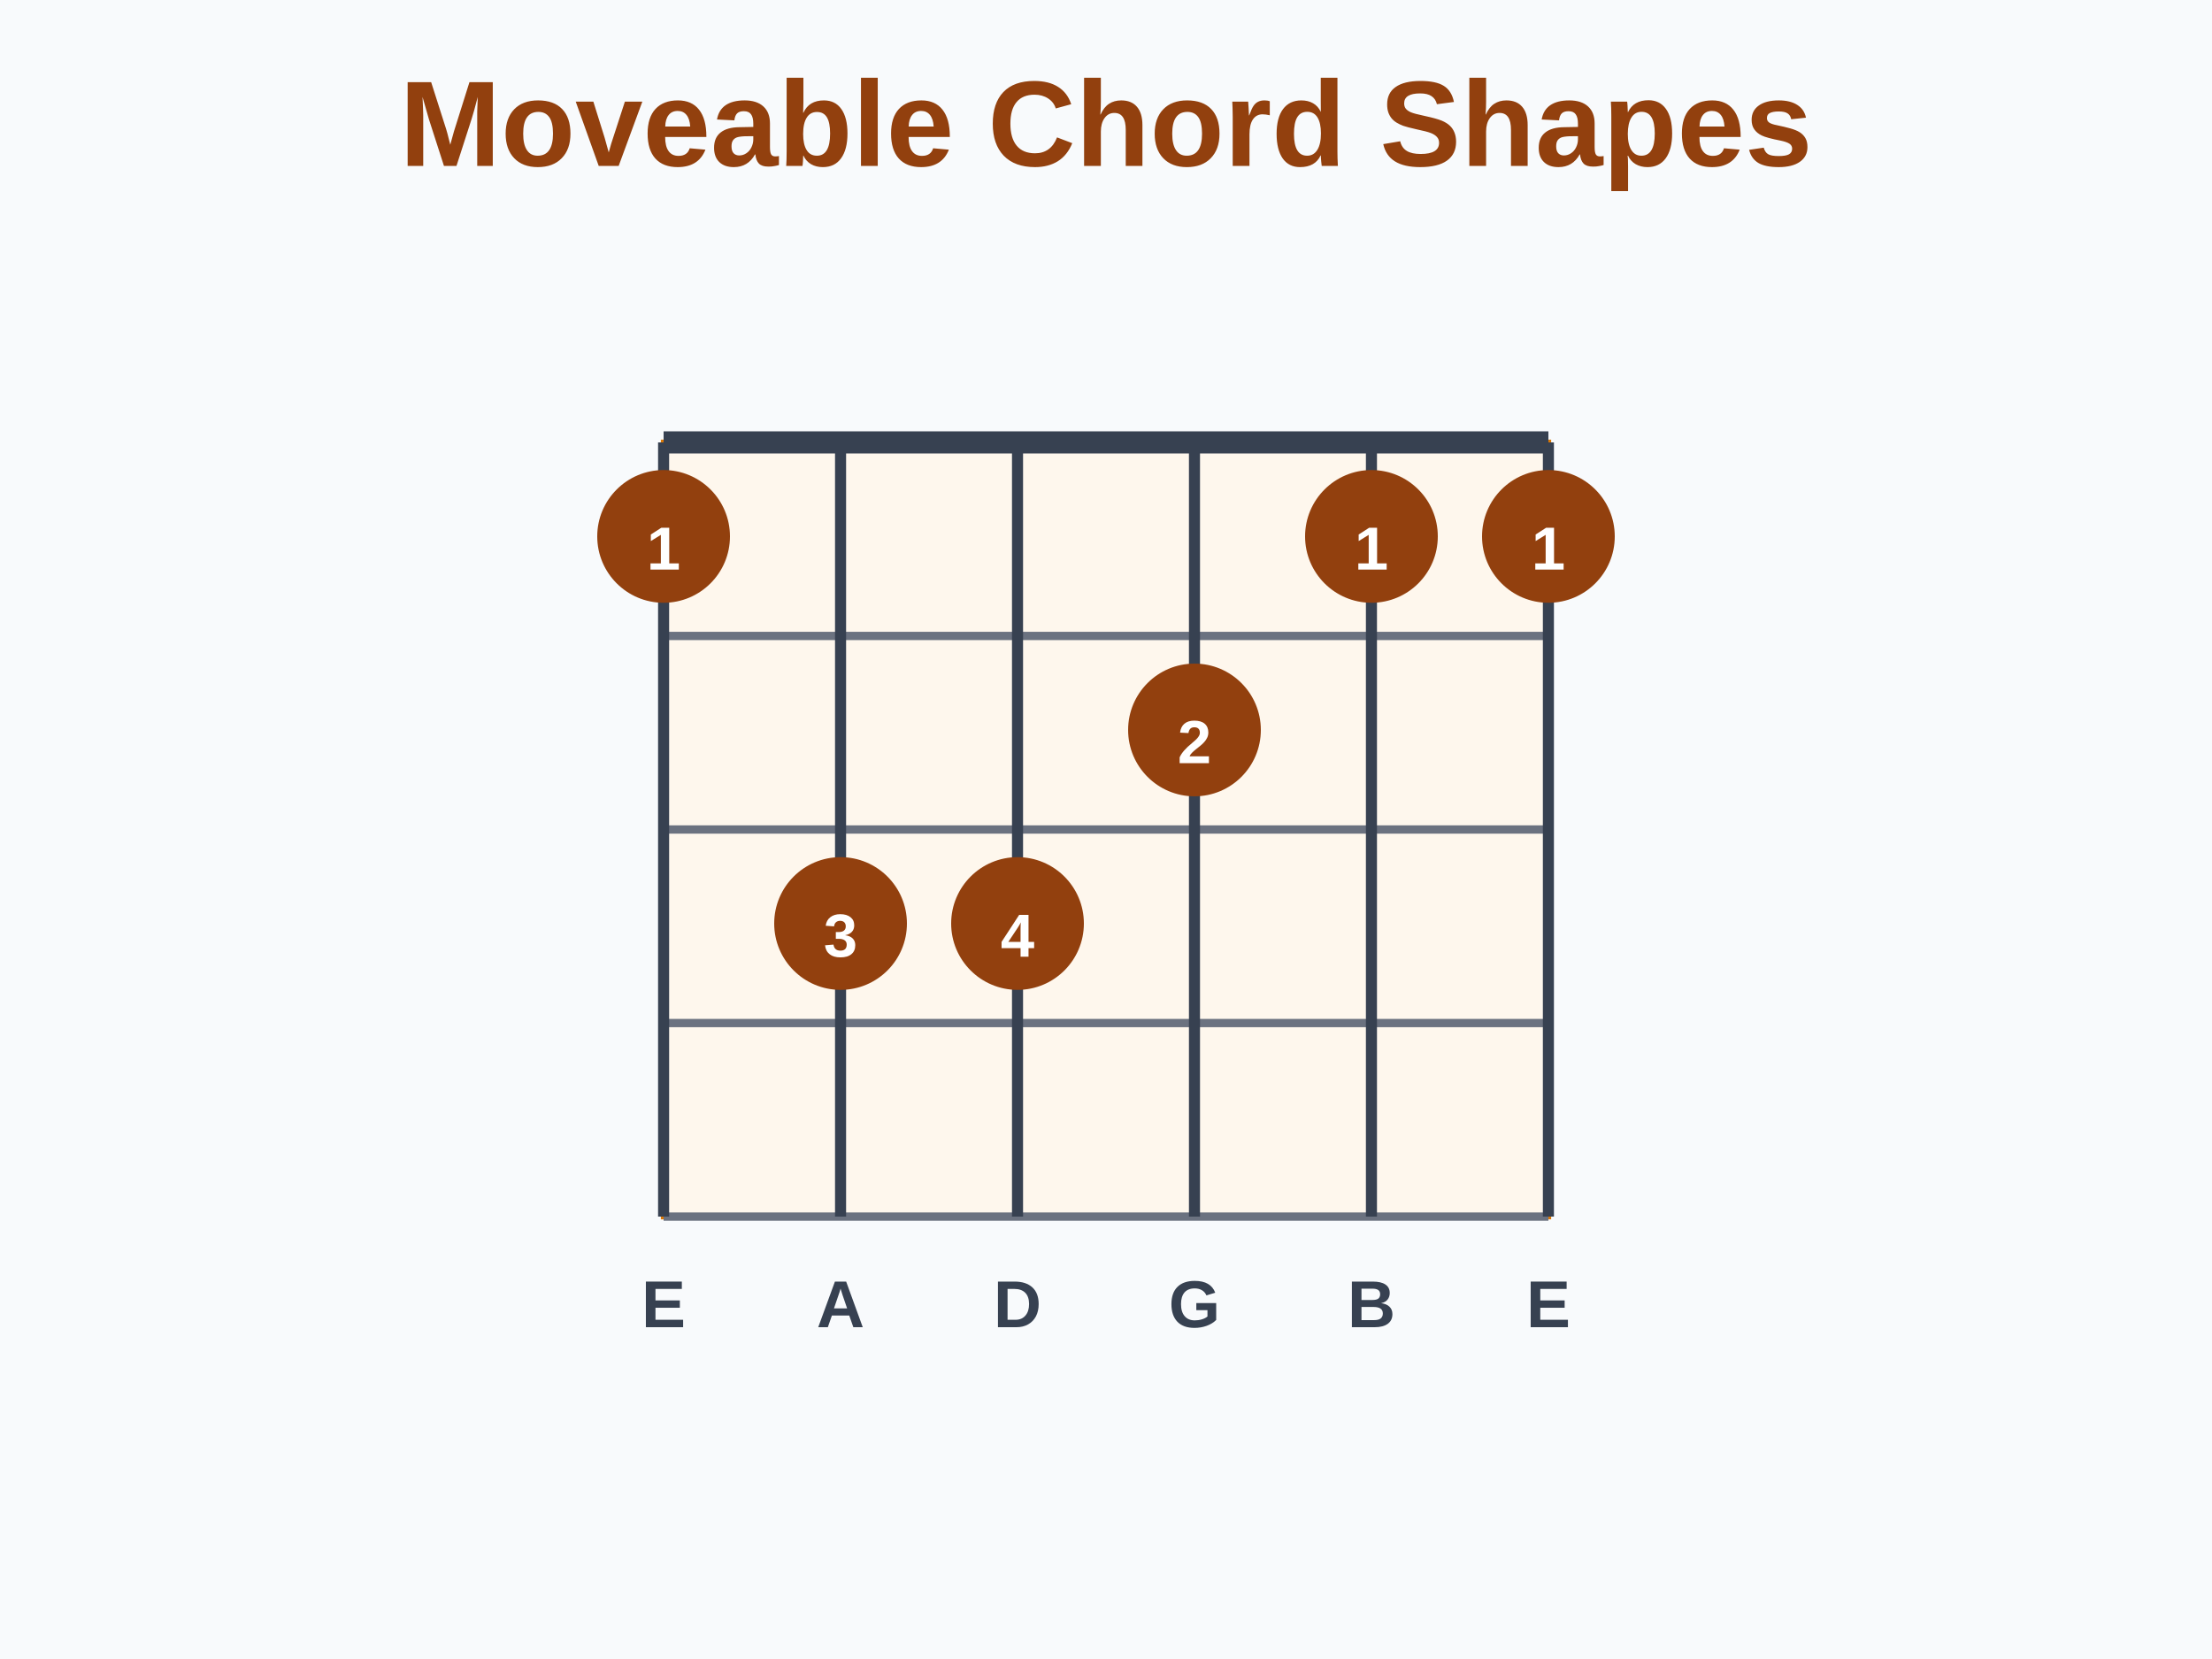
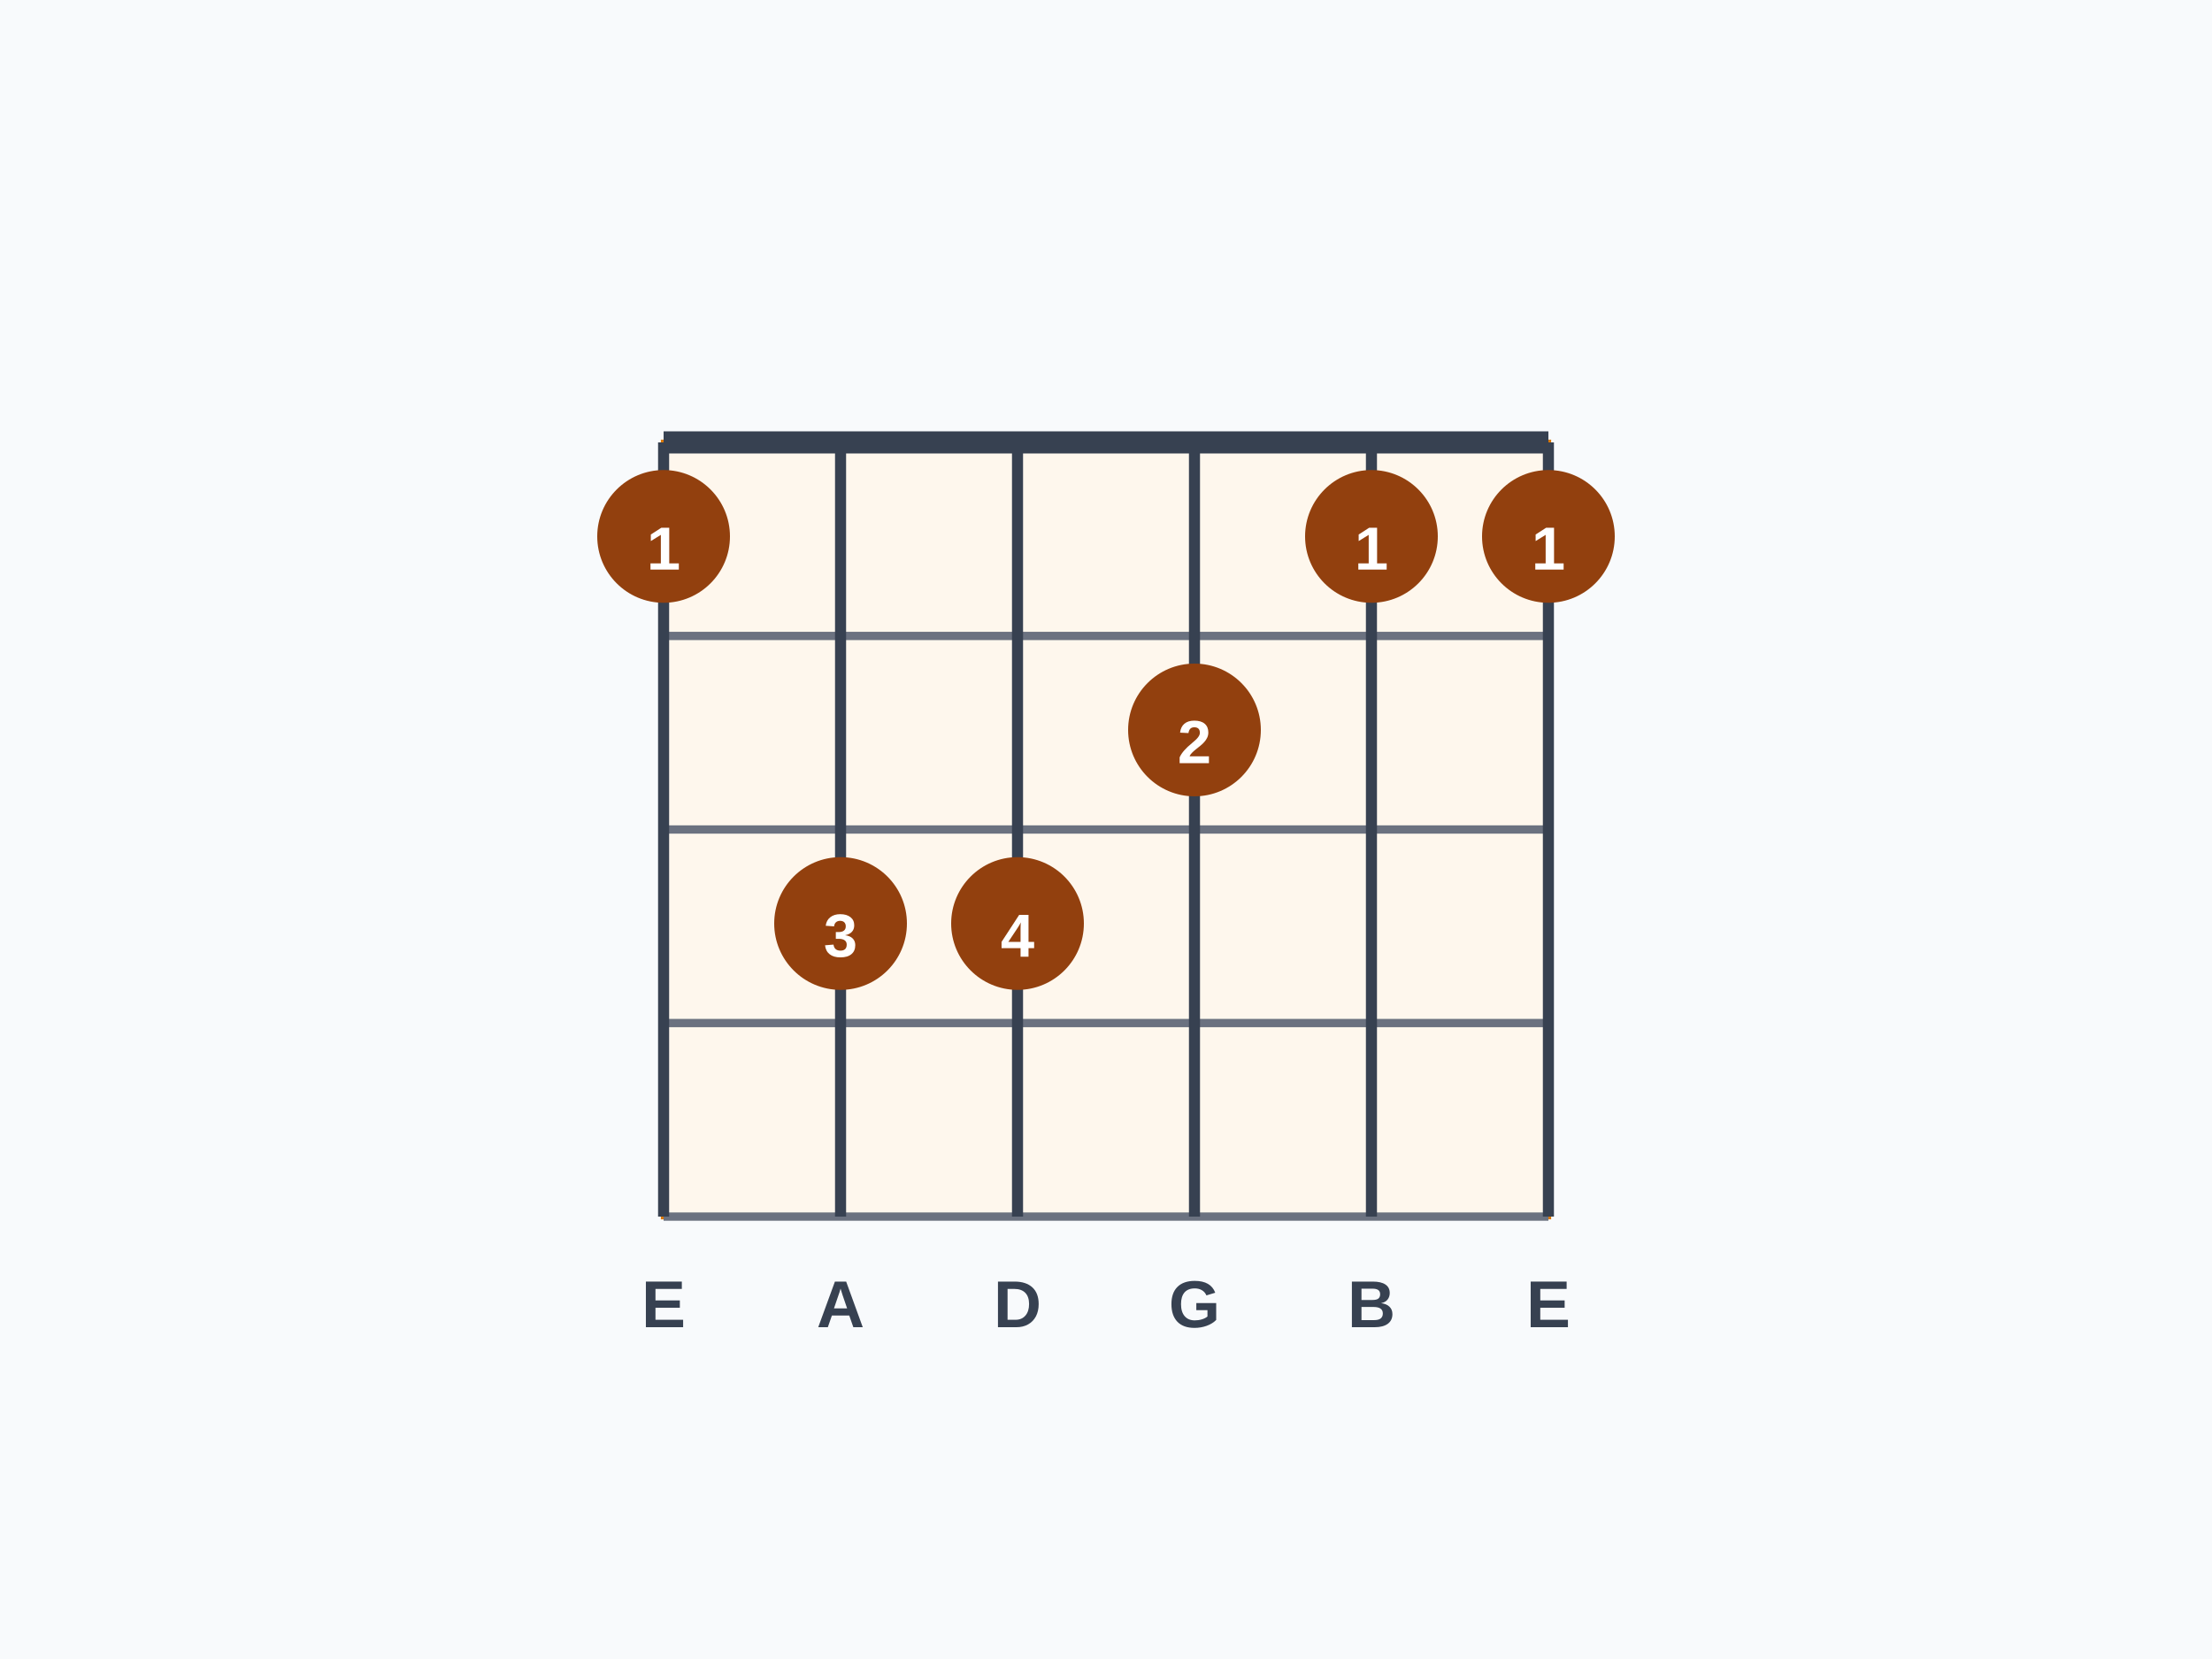
<svg xmlns="http://www.w3.org/2000/svg" viewBox="0 0 400 300">
  <rect width="400" height="300" fill="#f8fafc" />
-   <text x="200" y="30" text-anchor="middle" font-family="Arial, sans-serif" font-size="22" font-weight="bold" fill="#92400e">Moveable Chord Shapes</text>
  <rect x="120" y="80" width="160" height="140" fill="#fef7ed" stroke="#d97706" stroke-width="1" />
  <line x1="120" y1="80" x2="280" y2="80" stroke="#374151" stroke-width="4" />
  <line x1="120" y1="115" x2="280" y2="115" stroke="#6b7280" stroke-width="1.5" />
  <line x1="120" y1="150" x2="280" y2="150" stroke="#6b7280" stroke-width="1.5" />
  <line x1="120" y1="185" x2="280" y2="185" stroke="#6b7280" stroke-width="1.5" />
  <line x1="120" y1="220" x2="280" y2="220" stroke="#6b7280" stroke-width="1.5" />
  <line x1="120" y1="80" x2="120" y2="220" stroke="#374151" stroke-width="2" />
  <line x1="152" y1="80" x2="152" y2="220" stroke="#374151" stroke-width="2" />
  <line x1="184" y1="80" x2="184" y2="220" stroke="#374151" stroke-width="2" />
  <line x1="216" y1="80" x2="216" y2="220" stroke="#374151" stroke-width="2" />
  <line x1="248" y1="80" x2="248" y2="220" stroke="#374151" stroke-width="2" />
  <line x1="280" y1="80" x2="280" y2="220" stroke="#374151" stroke-width="2" />
  <circle cx="120" cy="97" r="12" fill="#92400e" />
  <text x="120" y="103" text-anchor="middle" font-family="Arial, sans-serif" font-size="11" font-weight="bold" fill="white">1</text>
  <circle cx="152" cy="167" r="12" fill="#92400e" />
  <text x="152" y="173" text-anchor="middle" font-family="Arial, sans-serif" font-size="11" font-weight="bold" fill="white">3</text>
  <circle cx="184" cy="167" r="12" fill="#92400e" />
  <text x="184" y="173" text-anchor="middle" font-family="Arial, sans-serif" font-size="11" font-weight="bold" fill="white">4</text>
  <circle cx="216" cy="132" r="12" fill="#92400e" />
  <text x="216" y="138" text-anchor="middle" font-family="Arial, sans-serif" font-size="11" font-weight="bold" fill="white">2</text>
  <circle cx="248" cy="97" r="12" fill="#92400e" />
  <text x="248" y="103" text-anchor="middle" font-family="Arial, sans-serif" font-size="11" font-weight="bold" fill="white">1</text>
  <circle cx="280" cy="97" r="12" fill="#92400e" />
  <text x="280" y="103" text-anchor="middle" font-family="Arial, sans-serif" font-size="11" font-weight="bold" fill="white">1</text>
  <text x="120" y="240" text-anchor="middle" font-family="Arial, sans-serif" font-size="12" font-weight="bold" fill="#374151">E</text>
  <text x="152" y="240" text-anchor="middle" font-family="Arial, sans-serif" font-size="12" font-weight="bold" fill="#374151">A</text>
  <text x="184" y="240" text-anchor="middle" font-family="Arial, sans-serif" font-size="12" font-weight="bold" fill="#374151">D</text>
  <text x="216" y="240" text-anchor="middle" font-family="Arial, sans-serif" font-size="12" font-weight="bold" fill="#374151">G</text>
  <text x="248" y="240" text-anchor="middle" font-family="Arial, sans-serif" font-size="12" font-weight="bold" fill="#374151">B</text>
  <text x="280" y="240" text-anchor="middle" font-family="Arial, sans-serif" font-size="12" font-weight="bold" fill="#374151">E</text>
</svg>
